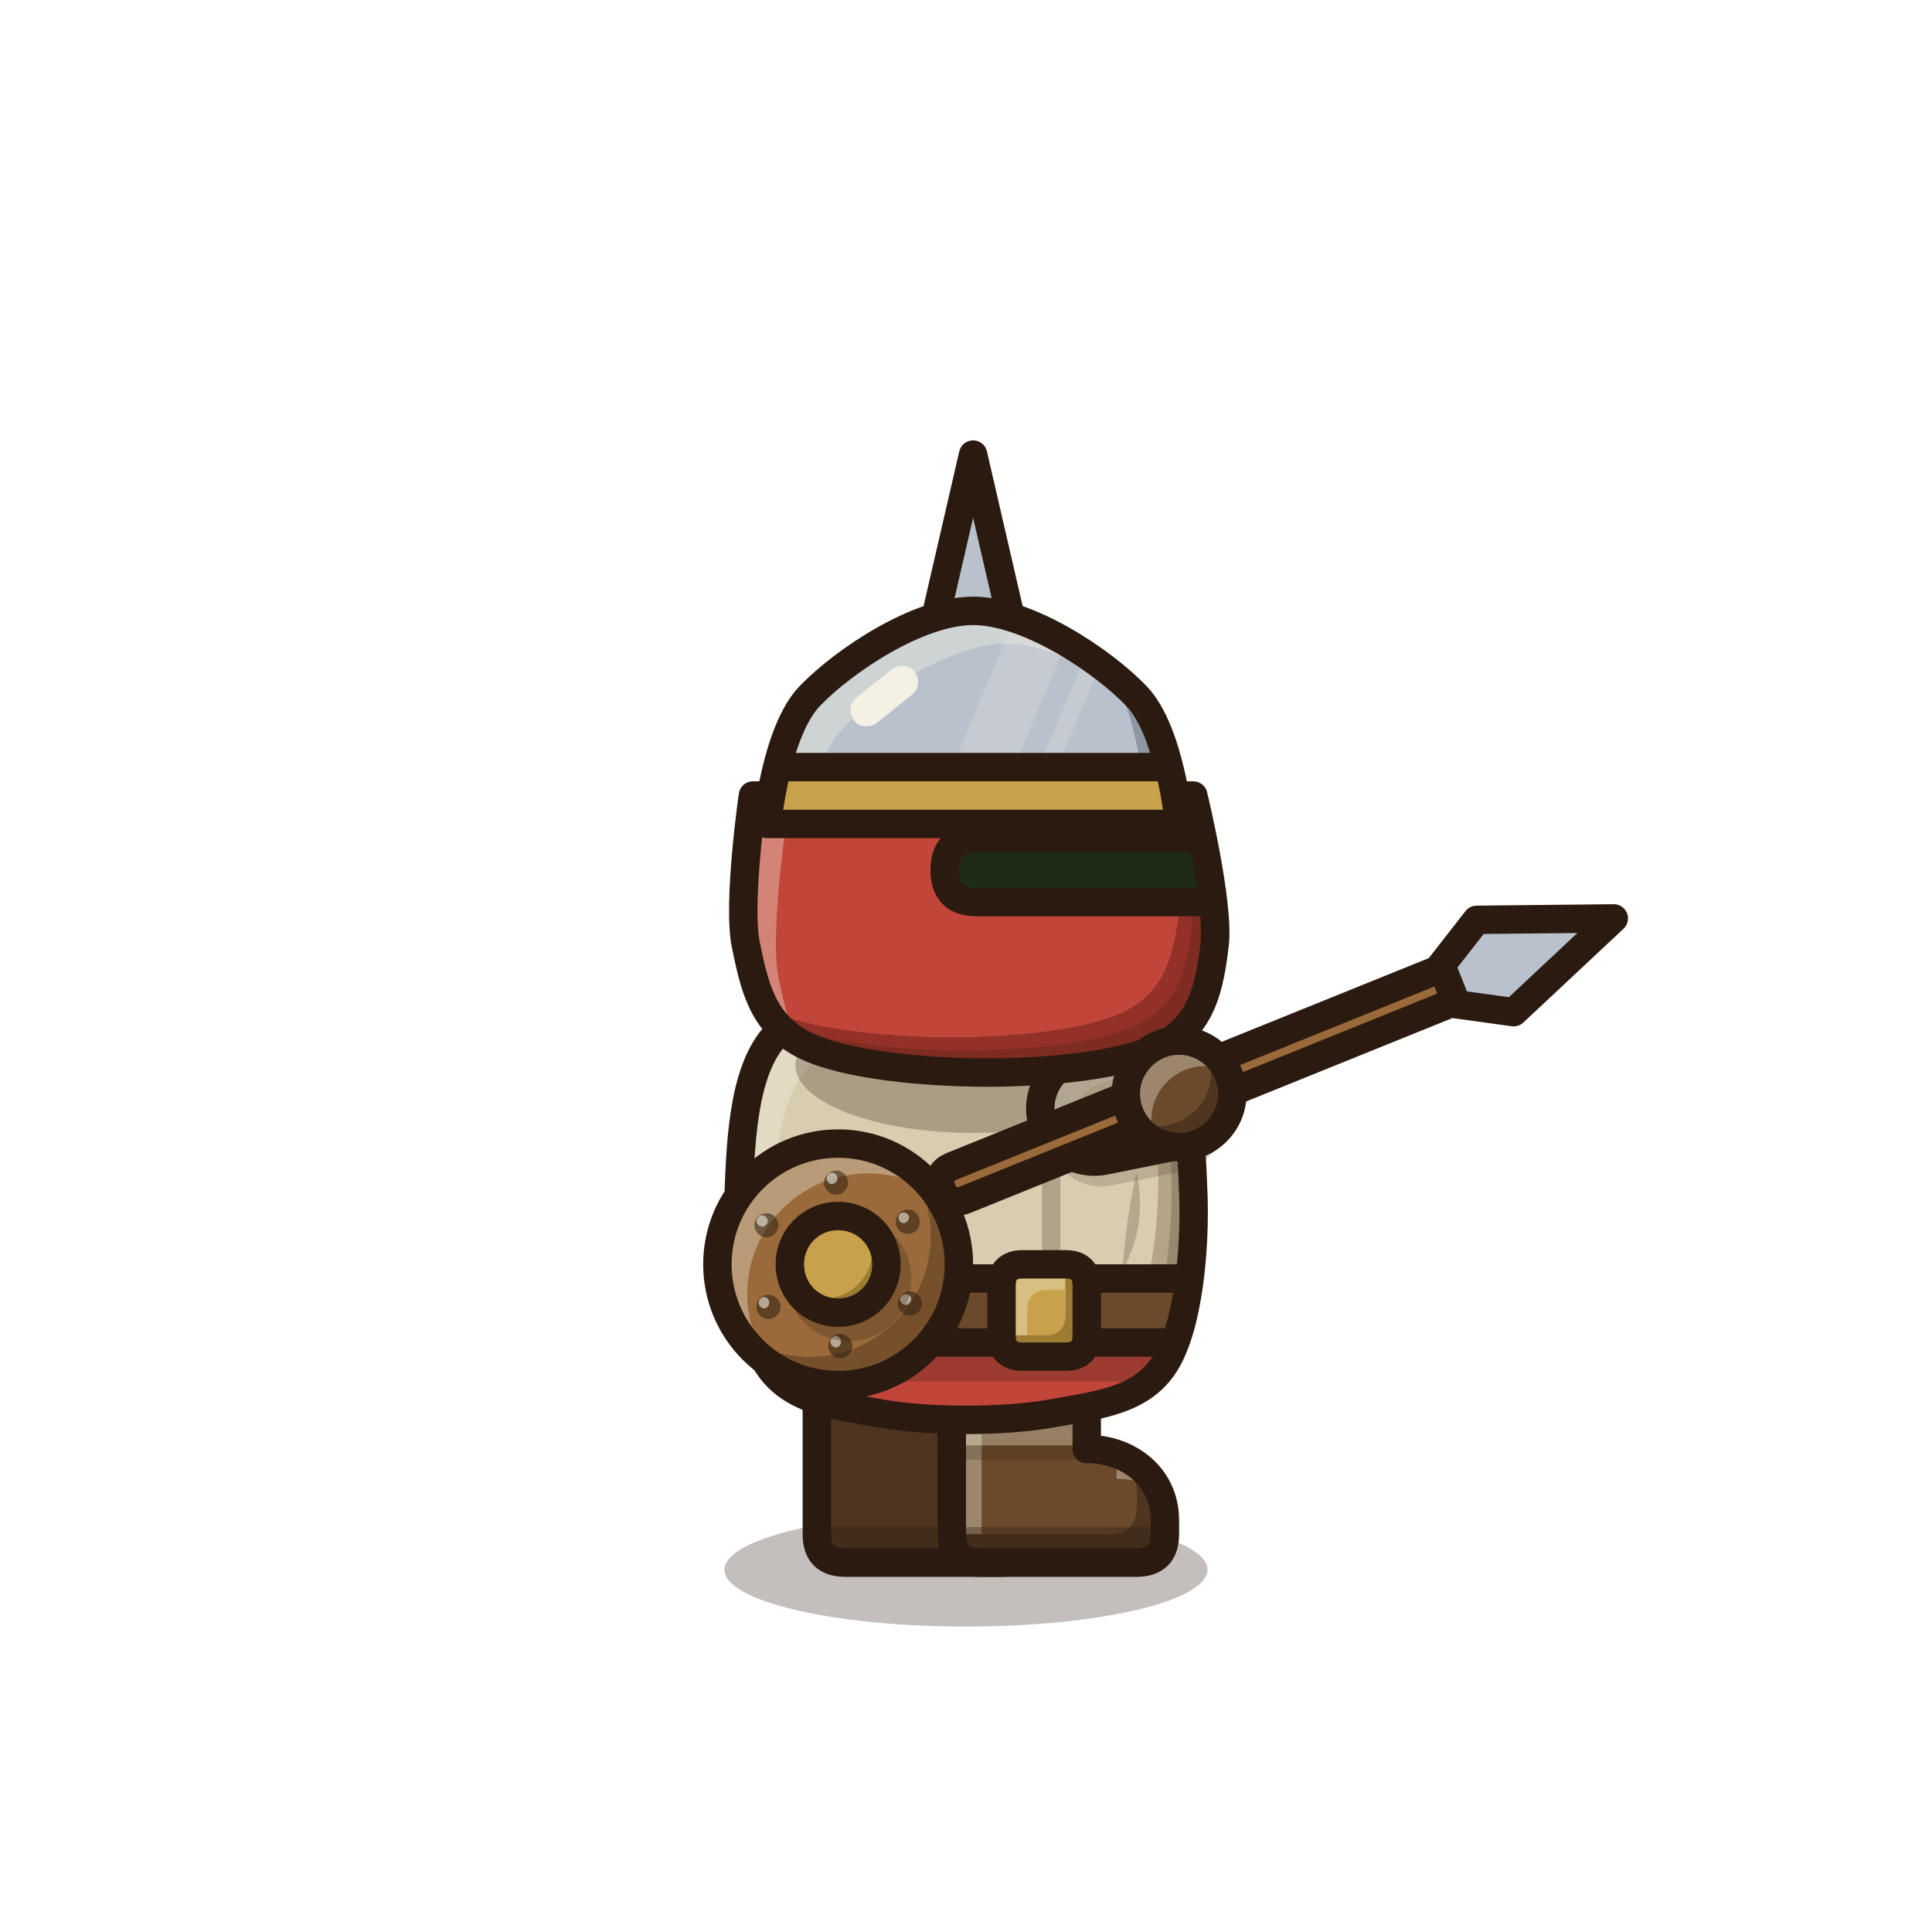
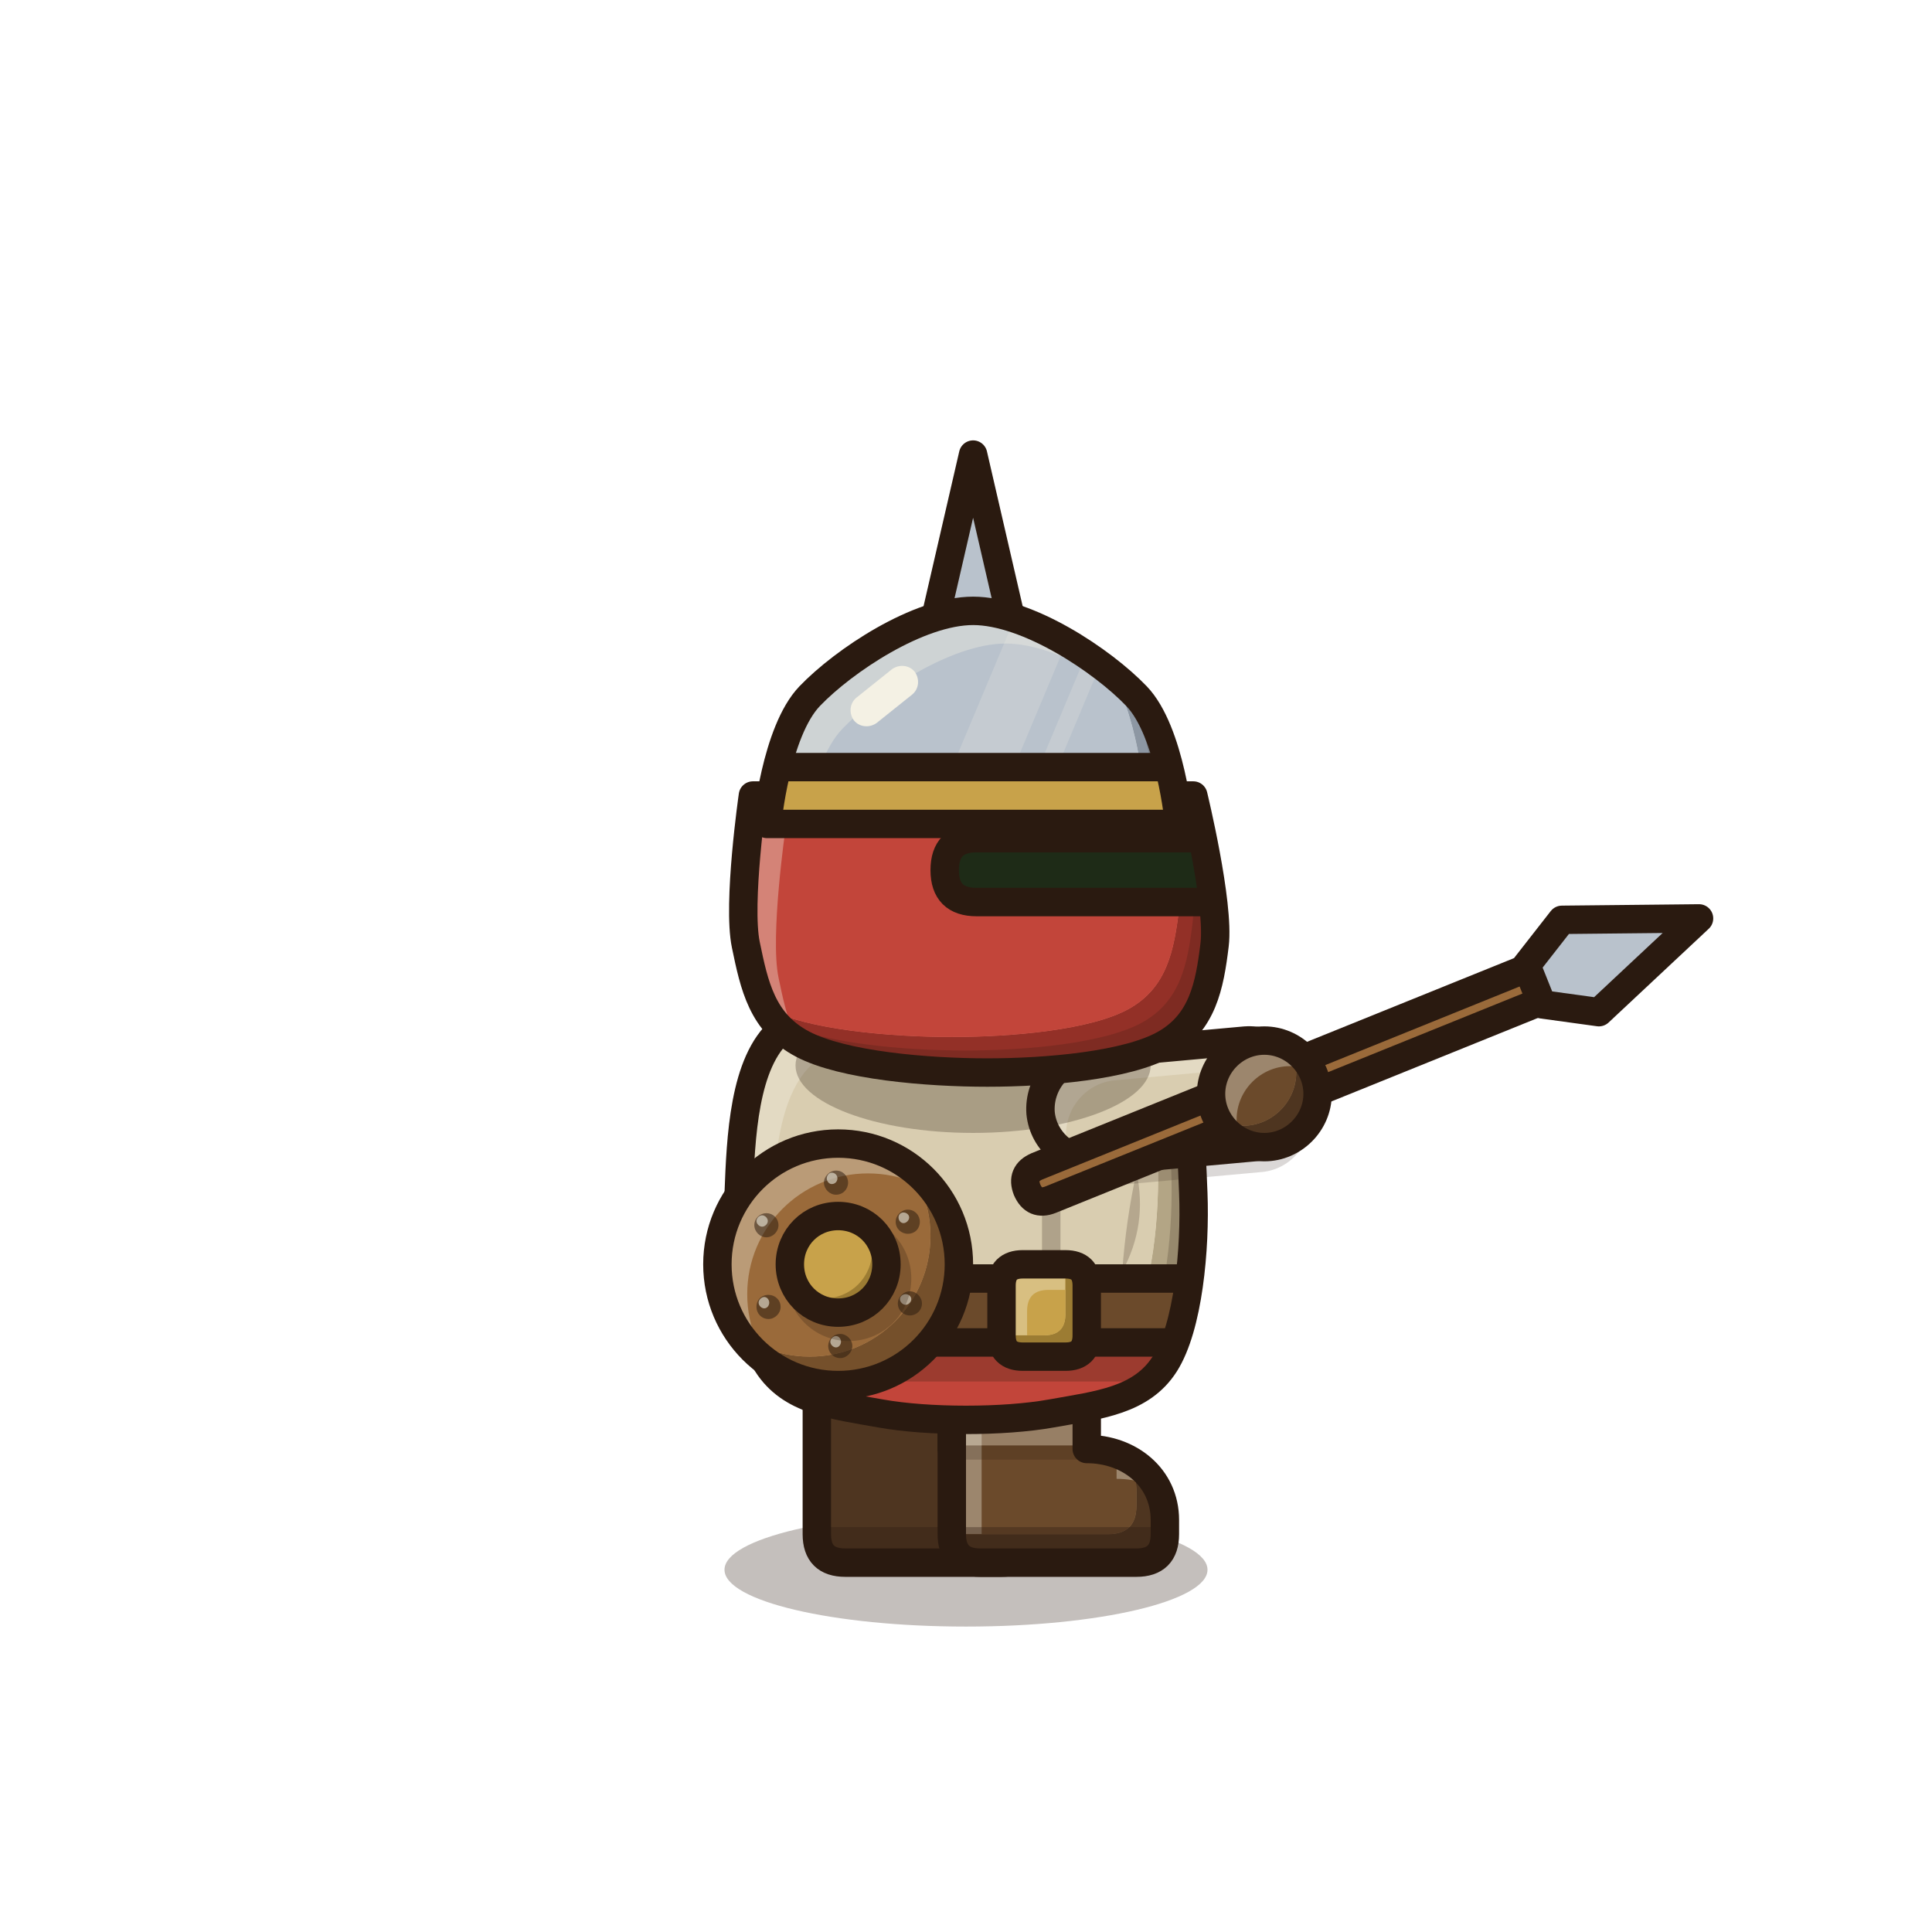
<svg xmlns="http://www.w3.org/2000/svg" id="javelineer-a" width="272" height="272" viewBox="-40 -40 272 272">
  <g id="javelineer-shadow-layer" transform="translate(96 180) rotate(0) scale(1 1) translate(-96 -180)">
    <path id="javelineer-shadow-shadow" d="M 130 181 C 130 185.4 114.8 189 96 189 C 77.2 189 62 185.4 62 181 C 62 176.6 77.2 173 96 173 C 114.8 173 130 176.6 130 181 Z" fill="#2a1a10" opacity="0.28" />
  </g>
  <g id="javelineer-leg-back-layer" transform="translate(85 152) rotate(0) scale(1 1) translate(-85 -152)">
    <defs>
      <path id="javelineer-leg-back-boot-shape" d="M 75 148 L 94 148 L 94 164 C 100 164 105 168 105 174 L 105 176 Q 105 180 101 180 L 79 180 Q 75 180 75 176 Z" />
      <clipPath id="javelineer-leg-back-boot-clip">
        <use href="#javelineer-leg-back-boot-shape" />
      </clipPath>
    </defs>
    <g id="javelineer-leg-back-boot">
      <use id="javelineer-leg-back-boot-fill" href="#javelineer-leg-back-boot-shape" fill="#4e3520" />
      <g clip-path="url(#javelineer-leg-back-boot-clip)">
        <path id="javelineer-leg-back-sole" d="M 71 175 L 111 175 L 111 183 L 71 183 L 71 175 Z" fill="#2a1a10" opacity="0.35" />
      </g>
      <use id="javelineer-leg-back-boot-line" href="#javelineer-leg-back-boot-shape" fill="none" stroke="#2a1a10" stroke-width="4" stroke-linecap="round" stroke-linejoin="round" />
    </g>
  </g>
  <g id="javelineer-leg-front-layer" transform="translate(104 152) rotate(0) scale(1 1) translate(-104 -152)">
    <defs>
      <path id="javelineer-leg-front-boot-shape" d="M 94 148 L 113 148 L 113 164 C 119 164 124 168 124 174 L 124 176 Q 124 180 120 180 L 98 180 Q 94 180 94 176 Z" />
      <clipPath id="javelineer-leg-front-boot-clip">
        <use href="#javelineer-leg-front-boot-shape" />
      </clipPath>
      <clipPath id="javelineer-leg-front-boot-lit-clip">
        <use href="#javelineer-leg-front-boot-shape" transform="translate(-4 -4)" />
      </clipPath>
    </defs>
    <g id="javelineer-leg-front-boot">
      <use id="javelineer-leg-front-boot-shade" href="#javelineer-leg-front-boot-shape" fill="#4e3520" />
      <g clip-path="url(#javelineer-leg-front-boot-clip)">
        <use id="javelineer-leg-front-boot-fill" href="#javelineer-leg-front-boot-shape" transform="translate(-4 -4)" fill="#6b4a2b" />
        <g clip-path="url(#javelineer-leg-front-boot-lit-clip)">
          <use id="javelineer-leg-front-boot-lit" href="#javelineer-leg-front-boot-shape" transform="translate(-4 -4)" fill="#f4f1e4" opacity="0.36" />
          <use id="javelineer-leg-front-boot-fill-over" href="#javelineer-leg-front-boot-shape" transform="translate(4.2 4.2)" fill="#6b4a2b" />
        </g>
        <path id="javelineer-leg-front-sole" d="M 90 175 L 130 175 L 130 183 L 90 183 L 90 175 Z" fill="#2a1a10" opacity="0.35" />
        <path id="javelineer-leg-front-cuff" d="M 90 159 L 118 159 L 118 163.5 L 90 163.5 L 90 159 Z" fill="#f4f1e4" opacity="0.32" />
        <path id="javelineer-leg-front-cuff-under" d="M 90 163.5 L 118 163.5 L 118 165.5 L 90 165.5 L 90 163.5 Z" fill="#2a1a10" opacity="0.2" />
      </g>
      <use id="javelineer-leg-front-boot-line" href="#javelineer-leg-front-boot-shape" fill="none" stroke="#2a1a10" stroke-width="4" stroke-linecap="round" stroke-linejoin="round" />
    </g>
  </g>
  <g id="javelineer-body-layer" transform="translate(96 180) rotate(0) scale(1 1) translate(-96 -180)">
    <defs>
      <path id="javelineer-body-tunic-shape" d="M 70 105 C 75.3 100.5 87.3 101 96 101 C 104.7 101 116.7 100.5 122 105 C 127.3 109.5 127.7 120.2 128 128 C 128.3 135.8 127.3 146.8 124 152 C 120.7 157.2 114.7 157.8 108 159 C 101.3 160.2 90.7 160.2 84 159 C 77.3 157.8 71.3 157.2 68 152 C 64.7 146.8 63.7 135.8 64 128 C 64.3 120.2 64.7 109.5 70 105 Z" />
      <clipPath id="javelineer-body-tunic-clip">
        <use href="#javelineer-body-tunic-shape" />
      </clipPath>
      <clipPath id="javelineer-body-tunic-lit-clip">
        <use href="#javelineer-body-tunic-shape" transform="translate(-5 -5)" />
      </clipPath>
      <path id="javelineer-body-skirt-shape" d="M 52 147 L 140 147 L 140 171 L 52 171 L 52 147 Z" />
      <path id="javelineer-body-belt-shape" d="M 56 140 L 136 140 L 136 149 L 56 149 L 56 140 Z" />
      <path id="javelineer-body-buckle-shape" d="M 104 138 L 110 138 Q 113 138 113 141 L 113 148 Q 113 151 110 151 L 104 151 Q 101 151 101 148 L 101 141 Q 101 138 104 138 Z" />
      <clipPath id="javelineer-body-buckle-clip">
        <use href="#javelineer-body-buckle-shape" />
      </clipPath>
      <clipPath id="javelineer-body-buckle-lit-clip">
        <use href="#javelineer-body-buckle-shape" transform="translate(-3 -3)" />
      </clipPath>
-       <path id="javelineer-body-arm-shape" d="M 115.5 123.4 L 125.5 121.4 C 129.5 120.5 132.2 116.6 131.4 112.5 C 130.5 108.5 126.6 105.8 122.5 106.6 L 112.5 108.6 C 108.5 109.5 105.8 113.4 106.6 117.5 C 107.5 121.5 111.4 124.2 115.5 123.4 Z" />
+       <path id="javelineer-body-arm-shape" d="M 114.7 123.5 L 136.7 121.5 C 140.8 121.1 143.8 117.4 143.5 113.3 C 143.1 109.2 139.4 106.2 135.3 106.5 L 113.3 108.5 C 109.2 108.9 106.2 112.6 106.5 116.7 C 106.9 120.8 110.6 123.8 114.7 123.5 Z" />
      <clipPath id="javelineer-body-arm-clip">
        <use href="#javelineer-body-arm-shape" />
      </clipPath>
      <clipPath id="javelineer-body-arm-lit-clip">
        <use href="#javelineer-body-arm-shape" transform="translate(-3 -3)" />
      </clipPath>
    </defs>
    <g id="javelineer-body-tunic">
      <use id="javelineer-body-tunic-shade" href="#javelineer-body-tunic-shape" fill="#b3a585" />
      <g clip-path="url(#javelineer-body-tunic-clip)">
        <use id="javelineer-body-tunic-deep" href="#javelineer-body-tunic-shape" fill="#2a1a10" opacity="0.2" />
        <use id="javelineer-body-tunic-shade-over" href="#javelineer-body-tunic-shape" transform="translate(-3.1 -3.1)" fill="#b3a585" />
        <use id="javelineer-body-tunic-fill" href="#javelineer-body-tunic-shape" transform="translate(-5 -5)" fill="#d9cdb0" />
        <g clip-path="url(#javelineer-body-tunic-lit-clip)">
          <use id="javelineer-body-tunic-lit" href="#javelineer-body-tunic-shape" transform="translate(-5 -5)" fill="#f4f1e4" opacity="0.36" />
          <use id="javelineer-body-tunic-fill-over" href="#javelineer-body-tunic-shape" transform="translate(4.6 4.6)" fill="#d9cdb0" />
        </g>
        <path id="javelineer-body-seam" d="M 107.7 100 L 108.3 100 Q 109.3 100 109.3 101 L 109.3 145 Q 109.3 146 108.3 146 L 107.7 146 Q 106.7 146 106.7 145 L 106.7 101 Q 106.7 100 107.7 100 Z" fill="#2a1a10" opacity="0.24" />
        <g id="javelineer-body-skirt">
          <use id="javelineer-body-skirt-fill" href="#javelineer-body-skirt-shape" fill="#c2453a" />
          <use id="javelineer-body-skirt-line" href="#javelineer-body-skirt-shape" fill="none" stroke="#2a1a10" stroke-width="4" stroke-linecap="round" stroke-linejoin="round" />
        </g>
        <path id="javelineer-body-crease-a" d="M 80 139 Q 81.6 130.4 77 123 Q 77.9 131.1 80 139 Z" fill="#2a1a10" opacity="0.21" />
        <path id="javelineer-body-crease-b" d="M 118 139 Q 121.6 132.4 120 125 Q 118.5 131.9 118 139 Z" fill="#2a1a10" opacity="0.21" />
        <path id="javelineer-body-belt-cast" d="M 56 150 L 136 150 L 136 154.5 L 56 154.5 L 56 150 Z" fill="#2a1a10" opacity="0.25" />
        <g id="javelineer-body-belt">
          <use id="javelineer-body-belt-fill" href="#javelineer-body-belt-shape" fill="#6b4a2b" />
          <use id="javelineer-body-belt-line" href="#javelineer-body-belt-shape" fill="none" stroke="#2a1a10" stroke-width="4" stroke-linecap="round" stroke-linejoin="round" />
        </g>
        <g id="javelineer-body-buckle">
          <use id="javelineer-body-buckle-shade" href="#javelineer-body-buckle-shape" fill="#9c7c33" />
          <g clip-path="url(#javelineer-body-buckle-clip)">
            <use id="javelineer-body-buckle-fill" href="#javelineer-body-buckle-shape" transform="translate(-3 -3)" fill="#c8a24a" />
            <g clip-path="url(#javelineer-body-buckle-lit-clip)">
              <use id="javelineer-body-buckle-lit" href="#javelineer-body-buckle-shape" transform="translate(-3 -3)" fill="#f4f1e4" opacity="0.36" />
              <use id="javelineer-body-buckle-fill-over" href="#javelineer-body-buckle-shape" transform="translate(3.6 3.6)" fill="#c8a24a" />
            </g>
          </g>
          <use id="javelineer-body-buckle-line" href="#javelineer-body-buckle-shape" fill="none" stroke="#2a1a10" stroke-width="4" stroke-linecap="round" stroke-linejoin="round" />
        </g>
      </g>
      <use id="javelineer-body-tunic-line" href="#javelineer-body-tunic-shape" fill="none" stroke="#2a1a10" stroke-width="4" stroke-linecap="round" stroke-linejoin="round" />
    </g>
-     <path id="javelineer-body-arm-cast" d="M 116.5 126.9 L 126.5 124.9 C 130.5 124 133.2 120.1 132.4 116 C 131.5 112 127.6 109.3 123.5 110.1 L 113.5 112.1 C 109.5 113 106.8 116.9 107.6 121 C 108.5 125 112.4 127.7 116.5 126.9 Z" fill="#2a1a10" opacity="0.17" />
+     <path id="javelineer-body-arm-cast" d="M 115.7 127 L 137.7 125 C 141.8 124.6 144.8 120.9 144.5 116.8 C 144.1 112.7 140.4 109.7 136.3 110 L 114.3 112 C 110.2 112.4 107.2 116.1 107.5 120.2 C 107.9 124.3 111.6 127.3 115.7 127 Z" fill="#2a1a10" opacity="0.17" />
    <g id="javelineer-body-arm">
      <use id="javelineer-body-arm-shade" href="#javelineer-body-arm-shape" fill="#b3a585" />
      <g clip-path="url(#javelineer-body-arm-clip)">
        <use id="javelineer-body-arm-fill" href="#javelineer-body-arm-shape" transform="translate(-3 -3)" fill="#d9cdb0" />
        <g clip-path="url(#javelineer-body-arm-lit-clip)">
          <use id="javelineer-body-arm-lit" href="#javelineer-body-arm-shape" transform="translate(-3 -3)" fill="#f4f1e4" opacity="0.36" />
          <use id="javelineer-body-arm-fill-over" href="#javelineer-body-arm-shape" transform="translate(3.6 3.6)" fill="#d9cdb0" />
        </g>
      </g>
      <use id="javelineer-body-arm-line" href="#javelineer-body-arm-shape" fill="none" stroke="#2a1a10" stroke-width="4" stroke-linecap="round" stroke-linejoin="round" />
    </g>
  </g>
  <g id="javelineer-head-layer" transform="translate(96 106) rotate(0) scale(1 1) translate(-96 -106)">
    <defs>
      <path id="javelineer-head-drape-shape" d="M 66 72 L 128 72 C 128 72 131.7 87.2 131 93 C 130.3 98.8 129.3 104 124 107 C 118.7 110 107.5 111 99 111 C 90.5 111 78.7 110 73 107 C 67.3 104 66.2 98.8 65 93 C 63.8 87.2 66 72 66 72 Z" />
      <clipPath id="javelineer-head-drape-clip">
        <use href="#javelineer-head-drape-shape" />
      </clipPath>
      <clipPath id="javelineer-head-drape-lit-clip">
        <use href="#javelineer-head-drape-shape" transform="translate(-5 -5)" />
      </clipPath>
      <path id="javelineer-head-spike-shape" d="M 91 50 L 97 24 L 103 50 Z" />
      <path id="javelineer-head-helm-shape" d="M 68 76 C 68 76 69.2 63 74 58 C 78.8 53 89.3 46 97 46 C 104.7 46 115.2 53 120 58 C 124.8 63 126 76 126 76 L 68 76 Z" />
      <clipPath id="javelineer-head-helm-clip">
        <use href="#javelineer-head-helm-shape" />
      </clipPath>
      <clipPath id="javelineer-head-helm-lit-clip">
        <use href="#javelineer-head-helm-shape" transform="translate(-5 -5)" />
      </clipPath>
      <path id="javelineer-head-rim-shape" d="M 60 68 L 136 68 L 136 78 L 60 78 L 60 68 Z" />
    </defs>
    <path id="javelineer-head-cast" d="M 122 110 C 122 115.2 110.8 119.5 97 119.5 C 83.2 119.5 72 115.2 72 110 C 72 104.8 83.2 100.5 97 100.5 C 110.8 100.5 122 104.8 122 110 Z" fill="#2a1a10" opacity="0.27" />
    <g id="javelineer-head-drape">
      <use id="javelineer-head-drape-shade" href="#javelineer-head-drape-shape" fill="#933027" />
      <g clip-path="url(#javelineer-head-drape-clip)">
        <use id="javelineer-head-drape-deep" href="#javelineer-head-drape-shape" fill="#2a1a10" opacity="0.2" />
        <use id="javelineer-head-drape-shade-over" href="#javelineer-head-drape-shape" transform="translate(-3.1 -3.1)" fill="#933027" />
        <use id="javelineer-head-drape-fill" href="#javelineer-head-drape-shape" transform="translate(-5 -5)" fill="#c2453a" />
        <g clip-path="url(#javelineer-head-drape-lit-clip)">
          <use id="javelineer-head-drape-lit" href="#javelineer-head-drape-shape" transform="translate(-5 -5)" fill="#f4f1e4" opacity="0.36" />
          <use id="javelineer-head-drape-fill-over" href="#javelineer-head-drape-shape" transform="translate(4.6 4.6)" fill="#c2453a" />
        </g>
        <path id="javelineer-head-slit" d="M 97.5 78 L 134.5 78 Q 139 78 139 82.5 L 139 82.5 Q 139 87 134.5 87 L 97.5 87 Q 93 87 93 82.5 L 93 82.5 Q 93 78 97.5 78 Z" fill="#1e2b17" />
        <path id="javelineer-head-slit-edge" d="M 97.5 78 L 134.5 78 Q 139 78 139 82.5 L 139 82.5 Q 139 87 134.5 87 L 97.5 87 Q 93 87 93 82.5 L 93 82.5 Q 93 78 97.5 78 Z" fill="none" stroke="#2a1a10" stroke-width="4" stroke-linecap="round" stroke-linejoin="round" />
      </g>
      <use id="javelineer-head-drape-line" href="#javelineer-head-drape-shape" fill="none" stroke="#2a1a10" stroke-width="4" stroke-linecap="round" stroke-linejoin="round" />
    </g>
    <g id="javelineer-head-spike">
      <use id="javelineer-head-spike-fill" href="#javelineer-head-spike-shape" fill="#b9c2cc" />
      <use id="javelineer-head-spike-line" href="#javelineer-head-spike-shape" fill="none" stroke="#2a1a10" stroke-width="4" stroke-linecap="round" stroke-linejoin="round" />
    </g>
    <g id="javelineer-head-helm">
      <use id="javelineer-head-helm-shade" href="#javelineer-head-helm-shape" fill="#8d97a3" />
      <g clip-path="url(#javelineer-head-helm-clip)">
        <use id="javelineer-head-helm-deep" href="#javelineer-head-helm-shape" fill="#2a1a10" opacity="0.2" />
        <use id="javelineer-head-helm-shade-over" href="#javelineer-head-helm-shape" transform="translate(-3.1 -3.1)" fill="#8d97a3" />
        <use id="javelineer-head-helm-fill" href="#javelineer-head-helm-shape" transform="translate(-5 -5)" fill="#b9c2cc" />
        <g clip-path="url(#javelineer-head-helm-lit-clip)">
          <use id="javelineer-head-helm-lit" href="#javelineer-head-helm-shape" transform="translate(-5 -5)" fill="#f4f1e4" opacity="0.36" />
          <use id="javelineer-head-helm-fill-over" href="#javelineer-head-helm-shape" transform="translate(4.6 4.6)" fill="#b9c2cc" />
        </g>
        <path id="javelineer-head-helm-sheen" d="M103.3 46 L112 46 L99.4 76 L90.7 76 Z M115.5 46 L118.1 46 L105.5 76 L102.9 76 Z" fill="#f4f1e4" opacity="0.2" />
        <g id="javelineer-head-rim">
          <use id="javelineer-head-rim-fill" href="#javelineer-head-rim-shape" fill="#c8a24a" />
          <use id="javelineer-head-rim-line" href="#javelineer-head-rim-shape" fill="none" stroke="#2a1a10" stroke-width="4" stroke-linecap="round" stroke-linejoin="round" />
        </g>
      </g>
      <use id="javelineer-head-helm-line" href="#javelineer-head-helm-shape" fill="none" stroke="#2a1a10" stroke-width="4" stroke-linecap="round" stroke-linejoin="round" />
    </g>
    <path id="javelineer-head-glint" d="M 83.4 61.8 L 88.4 57.8 C 89.4 57 89.5 55.6 88.8 54.6 C 88 53.6 86.6 53.5 85.6 54.2 L 80.6 58.2 C 79.6 59 79.5 60.4 80.2 61.4 C 81 62.4 82.4 62.5 83.4 61.8 Z" fill="#f4f1e4" />
  </g>
  <g id="javelineer-shield-layer" transform="translate(78 138) rotate(0) scale(1 1) translate(-78 -138)">
    <defs>
      <path id="javelineer-shield-face-shape" d="M 95 138 C 95 147.4 87.4 155 78 155 C 68.6 155 61 147.4 61 138 C 61 128.6 68.6 121 78 121 C 87.4 121 95 128.6 95 138 Z" />
      <clipPath id="javelineer-shield-face-clip">
        <use href="#javelineer-shield-face-shape" />
      </clipPath>
      <clipPath id="javelineer-shield-face-lit-clip">
        <use href="#javelineer-shield-face-shape" transform="translate(-4 -4)" />
      </clipPath>
      <path id="javelineer-shield-boss-shape" d="M 84.8 138 C 84.8 141.8 81.8 144.8 78 144.8 C 74.2 144.8 71.2 141.8 71.2 138 C 71.2 134.2 74.2 131.2 78 131.2 C 81.8 131.2 84.8 134.2 84.8 138 Z" />
      <clipPath id="javelineer-shield-boss-clip">
        <use href="#javelineer-shield-boss-shape" />
      </clipPath>
    </defs>
    <g id="javelineer-shield-face">
      <use id="javelineer-shield-face-shade" href="#javelineer-shield-face-shape" fill="#75502b" />
      <g clip-path="url(#javelineer-shield-face-clip)">
        <use id="javelineer-shield-face-fill" href="#javelineer-shield-face-shape" transform="translate(-4 -4)" fill="#9a6a3a" />
        <g clip-path="url(#javelineer-shield-face-lit-clip)">
          <use id="javelineer-shield-face-lit" href="#javelineer-shield-face-shape" transform="translate(-4 -4)" fill="#f4f1e4" opacity="0.36" />
          <use id="javelineer-shield-face-fill-over" href="#javelineer-shield-face-shape" transform="translate(4.2 4.2)" fill="#9a6a3a" />
        </g>
        <path id="javelineer-shield-rivet" d="M 89.8 143.5 C 89.8 144.5 89 145.2 88.1 145.2 C 87.2 145.2 86.4 144.5 86.4 143.5 C 86.4 142.6 87.2 141.8 88.1 141.8 C 89 141.8 89.8 142.6 89.8 143.5 Z" fill="#2a1a10" opacity="0.53" />
        <path id="javelineer-shield-rivet-lit" d="M 88.3 142.9 C 88.3 143.3 87.9 143.7 87.5 143.7 C 87.1 143.7 86.7 143.3 86.7 142.9 C 86.7 142.5 87.1 142.2 87.5 142.2 C 87.9 142.2 88.3 142.5 88.3 142.9 Z" fill="#f4f1e4" opacity="0.58" />
        <path id="javelineer-shield-rivet-2" d="M 80 149.5 C 80 150.4 79.2 151.2 78.3 151.2 C 77.3 151.2 76.6 150.4 76.6 149.5 C 76.6 148.6 77.3 147.8 78.3 147.8 C 79.2 147.8 80 148.6 80 149.5 Z" fill="#2a1a10" opacity="0.53" />
        <path id="javelineer-shield-rivet-lit-2" d="M 78.4 148.9 C 78.4 149.3 78.1 149.7 77.7 149.7 C 77.3 149.7 76.9 149.3 76.9 148.9 C 76.9 148.5 77.3 148.1 77.7 148.1 C 78.1 148.1 78.4 148.5 78.4 148.9 Z" fill="#f4f1e4" opacity="0.58" />
        <path id="javelineer-shield-rivet-3" d="M 69.9 144 C 69.9 144.9 69.1 145.7 68.2 145.7 C 67.2 145.7 66.5 144.9 66.5 144 C 66.5 143 67.2 142.3 68.2 142.3 C 69.1 142.3 69.9 143 69.9 144 Z" fill="#2a1a10" opacity="0.53" />
        <path id="javelineer-shield-rivet-lit-3" d="M 68.3 143.4 C 68.3 143.8 68 144.2 67.6 144.2 C 67.2 144.2 66.8 143.8 66.8 143.4 C 66.8 143 67.2 142.6 67.6 142.6 C 68 142.6 68.3 143 68.3 143.4 Z" fill="#f4f1e4" opacity="0.58" />
        <path id="javelineer-shield-rivet-4" d="M 69.6 132.5 C 69.6 133.4 68.8 134.2 67.9 134.2 C 67 134.2 66.2 133.4 66.2 132.5 C 66.2 131.5 67 130.8 67.9 130.8 C 68.8 130.8 69.6 131.5 69.6 132.5 Z" fill="#2a1a10" opacity="0.53" />
        <path id="javelineer-shield-rivet-lit-4" d="M 68.1 131.9 C 68.1 132.3 67.7 132.7 67.3 132.7 C 66.9 132.7 66.5 132.3 66.5 131.9 C 66.5 131.5 66.9 131.1 67.3 131.1 C 67.7 131.1 68.1 131.5 68.1 131.9 Z" fill="#f4f1e4" opacity="0.58" />
        <path id="javelineer-shield-rivet-5" d="M 79.4 126.5 C 79.4 127.4 78.7 128.2 77.7 128.2 C 76.8 128.2 76 127.4 76 126.5 C 76 125.6 76.8 124.8 77.7 124.8 C 78.7 124.8 79.4 125.6 79.4 126.5 Z" fill="#2a1a10" opacity="0.53" />
        <path id="javelineer-shield-rivet-lit-5" d="M 77.9 125.9 C 77.9 126.3 77.6 126.7 77.1 126.7 C 76.7 126.7 76.4 126.3 76.4 125.9 C 76.4 125.5 76.7 125.1 77.1 125.1 C 77.6 125.1 77.9 125.5 77.9 125.9 Z" fill="#f4f1e4" opacity="0.58" />
        <path id="javelineer-shield-rivet-6" d="M 89.5 132 C 89.5 133 88.8 133.7 87.8 133.7 C 86.9 133.7 86.1 133 86.1 132 C 86.1 131.1 86.9 130.3 87.8 130.3 C 88.8 130.3 89.5 131.1 89.5 132 Z" fill="#2a1a10" opacity="0.53" />
        <path id="javelineer-shield-rivet-lit-6" d="M 88 131.4 C 88 131.8 87.6 132.2 87.2 132.2 C 86.8 132.2 86.5 131.8 86.5 131.4 C 86.5 131 86.8 130.7 87.2 130.7 C 87.6 130.7 88 131 88 131.4 Z" fill="#f4f1e4" opacity="0.58" />
        <path id="javelineer-shield-boss-cast" d="M 88.3 140 C 88.3 144.9 84.4 148.8 79.5 148.8 C 74.6 148.8 70.7 144.9 70.7 140 C 70.7 135.1 74.6 131.2 79.5 131.2 C 84.4 131.2 88.3 135.1 88.3 140 Z" fill="#2a1a10" opacity="0.25" />
      </g>
      <use id="javelineer-shield-face-line" href="#javelineer-shield-face-shape" fill="none" stroke="#2a1a10" stroke-width="4" stroke-linecap="round" stroke-linejoin="round" />
    </g>
    <g id="javelineer-shield-boss">
      <use id="javelineer-shield-boss-shade" href="#javelineer-shield-boss-shape" fill="#9c7c33" />
      <g clip-path="url(#javelineer-shield-boss-clip)">
        <use id="javelineer-shield-boss-fill" href="#javelineer-shield-boss-shape" transform="translate(-2 -2)" fill="#c8a24a" />
      </g>
      <use id="javelineer-shield-boss-line" href="#javelineer-shield-boss-shape" fill="none" stroke="#2a1a10" stroke-width="4" stroke-linecap="round" stroke-linejoin="round" />
    </g>
  </g>
-   <g id="javelineer-javelin-layer" transform="translate(126 114) rotate(0) scale(1 1) translate(-126 -114)">
-     <defs>
-       <path id="javelineer-javelin-shaft-shape" d="M 166.8 97.5 L 166.8 97.5 Q 167.7 99.8 165.4 100.8 L 95.9 128.9 Q 93.6 129.8 92.6 127.5 L 92.6 127.5 Q 91.7 125.2 94 124.2 L 163.5 96.1 Q 165.9 95.2 166.8 97.5 Z" />
-       <path id="javelineer-javelin-head-shape" d="M 187.2 89.3 L 173.1 102.5 L 165.1 101.4 L 162.9 95.9 L 167.9 89.5 Z" />
-       <path id="javelineer-javelin-hand-shape" d="M 133.5 114 C 133.5 118.1 130.1 121.5 126 121.5 C 121.9 121.5 118.5 118.1 118.5 114 C 118.5 109.9 121.9 106.5 126 106.5 C 130.1 106.5 133.5 109.9 133.5 114 Z" />
+   <g id="javelineer-javelin-layer" transform="translate(138 114) rotate(0) scale(1 1) translate(-138 -114)">
+     <defs>
+       <path id="javelineer-javelin-shaft-shape" d="M 178.8 97.5 L 178.8 97.5 Q 179.7 99.8 177.4 100.8 L 107.9 128.9 Q 105.6 129.8 104.6 127.5 L 104.6 127.5 Q 103.7 125.2 106 124.2 L 175.5 96.1 Q 177.9 95.2 178.8 97.5 Z" />
+       <path id="javelineer-javelin-head-shape" d="M 199.2 89.3 L 185.1 102.5 L 177.1 101.4 L 174.9 95.9 L 179.9 89.5 Z" />
+       <path id="javelineer-javelin-hand-shape" d="M 145.5 114 C 145.5 118.1 142.1 121.5 138 121.5 C 133.9 121.5 130.5 118.1 130.5 114 C 130.5 109.9 133.9 106.5 138 106.5 C 142.1 106.5 145.5 109.9 145.5 114 Z" />
      <clipPath id="javelineer-javelin-hand-clip">
        <use href="#javelineer-javelin-hand-shape" />
      </clipPath>
      <clipPath id="javelineer-javelin-hand-lit-clip">
        <use href="#javelineer-javelin-hand-shape" transform="translate(-3 -3)" />
      </clipPath>
    </defs>
    <g id="javelineer-javelin-shaft">
      <use id="javelineer-javelin-shaft-fill" href="#javelineer-javelin-shaft-shape" fill="#9a6a3a" />
      <use id="javelineer-javelin-shaft-line" href="#javelineer-javelin-shaft-shape" fill="none" stroke="#2a1a10" stroke-width="4" stroke-linecap="round" stroke-linejoin="round" />
    </g>
    <g id="javelineer-javelin-head">
      <use id="javelineer-javelin-head-fill" href="#javelineer-javelin-head-shape" fill="#b9c2cc" />
      <use id="javelineer-javelin-head-line" href="#javelineer-javelin-head-shape" fill="none" stroke="#2a1a10" stroke-width="4" stroke-linecap="round" stroke-linejoin="round" />
    </g>
    <g id="javelineer-javelin-hand">
      <use id="javelineer-javelin-hand-shade" href="#javelineer-javelin-hand-shape" fill="#4e3520" />
      <g clip-path="url(#javelineer-javelin-hand-clip)">
        <use id="javelineer-javelin-hand-fill" href="#javelineer-javelin-hand-shape" transform="translate(-3 -3)" fill="#6b4a2b" />
        <g clip-path="url(#javelineer-javelin-hand-lit-clip)">
          <use id="javelineer-javelin-hand-lit" href="#javelineer-javelin-hand-shape" transform="translate(-3 -3)" fill="#f4f1e4" opacity="0.36" />
          <use id="javelineer-javelin-hand-fill-over" href="#javelineer-javelin-hand-shape" transform="translate(3.6 3.6)" fill="#6b4a2b" />
        </g>
      </g>
      <use id="javelineer-javelin-hand-line" href="#javelineer-javelin-hand-shape" fill="none" stroke="#2a1a10" stroke-width="4" stroke-linecap="round" stroke-linejoin="round" />
    </g>
  </g>
</svg>
